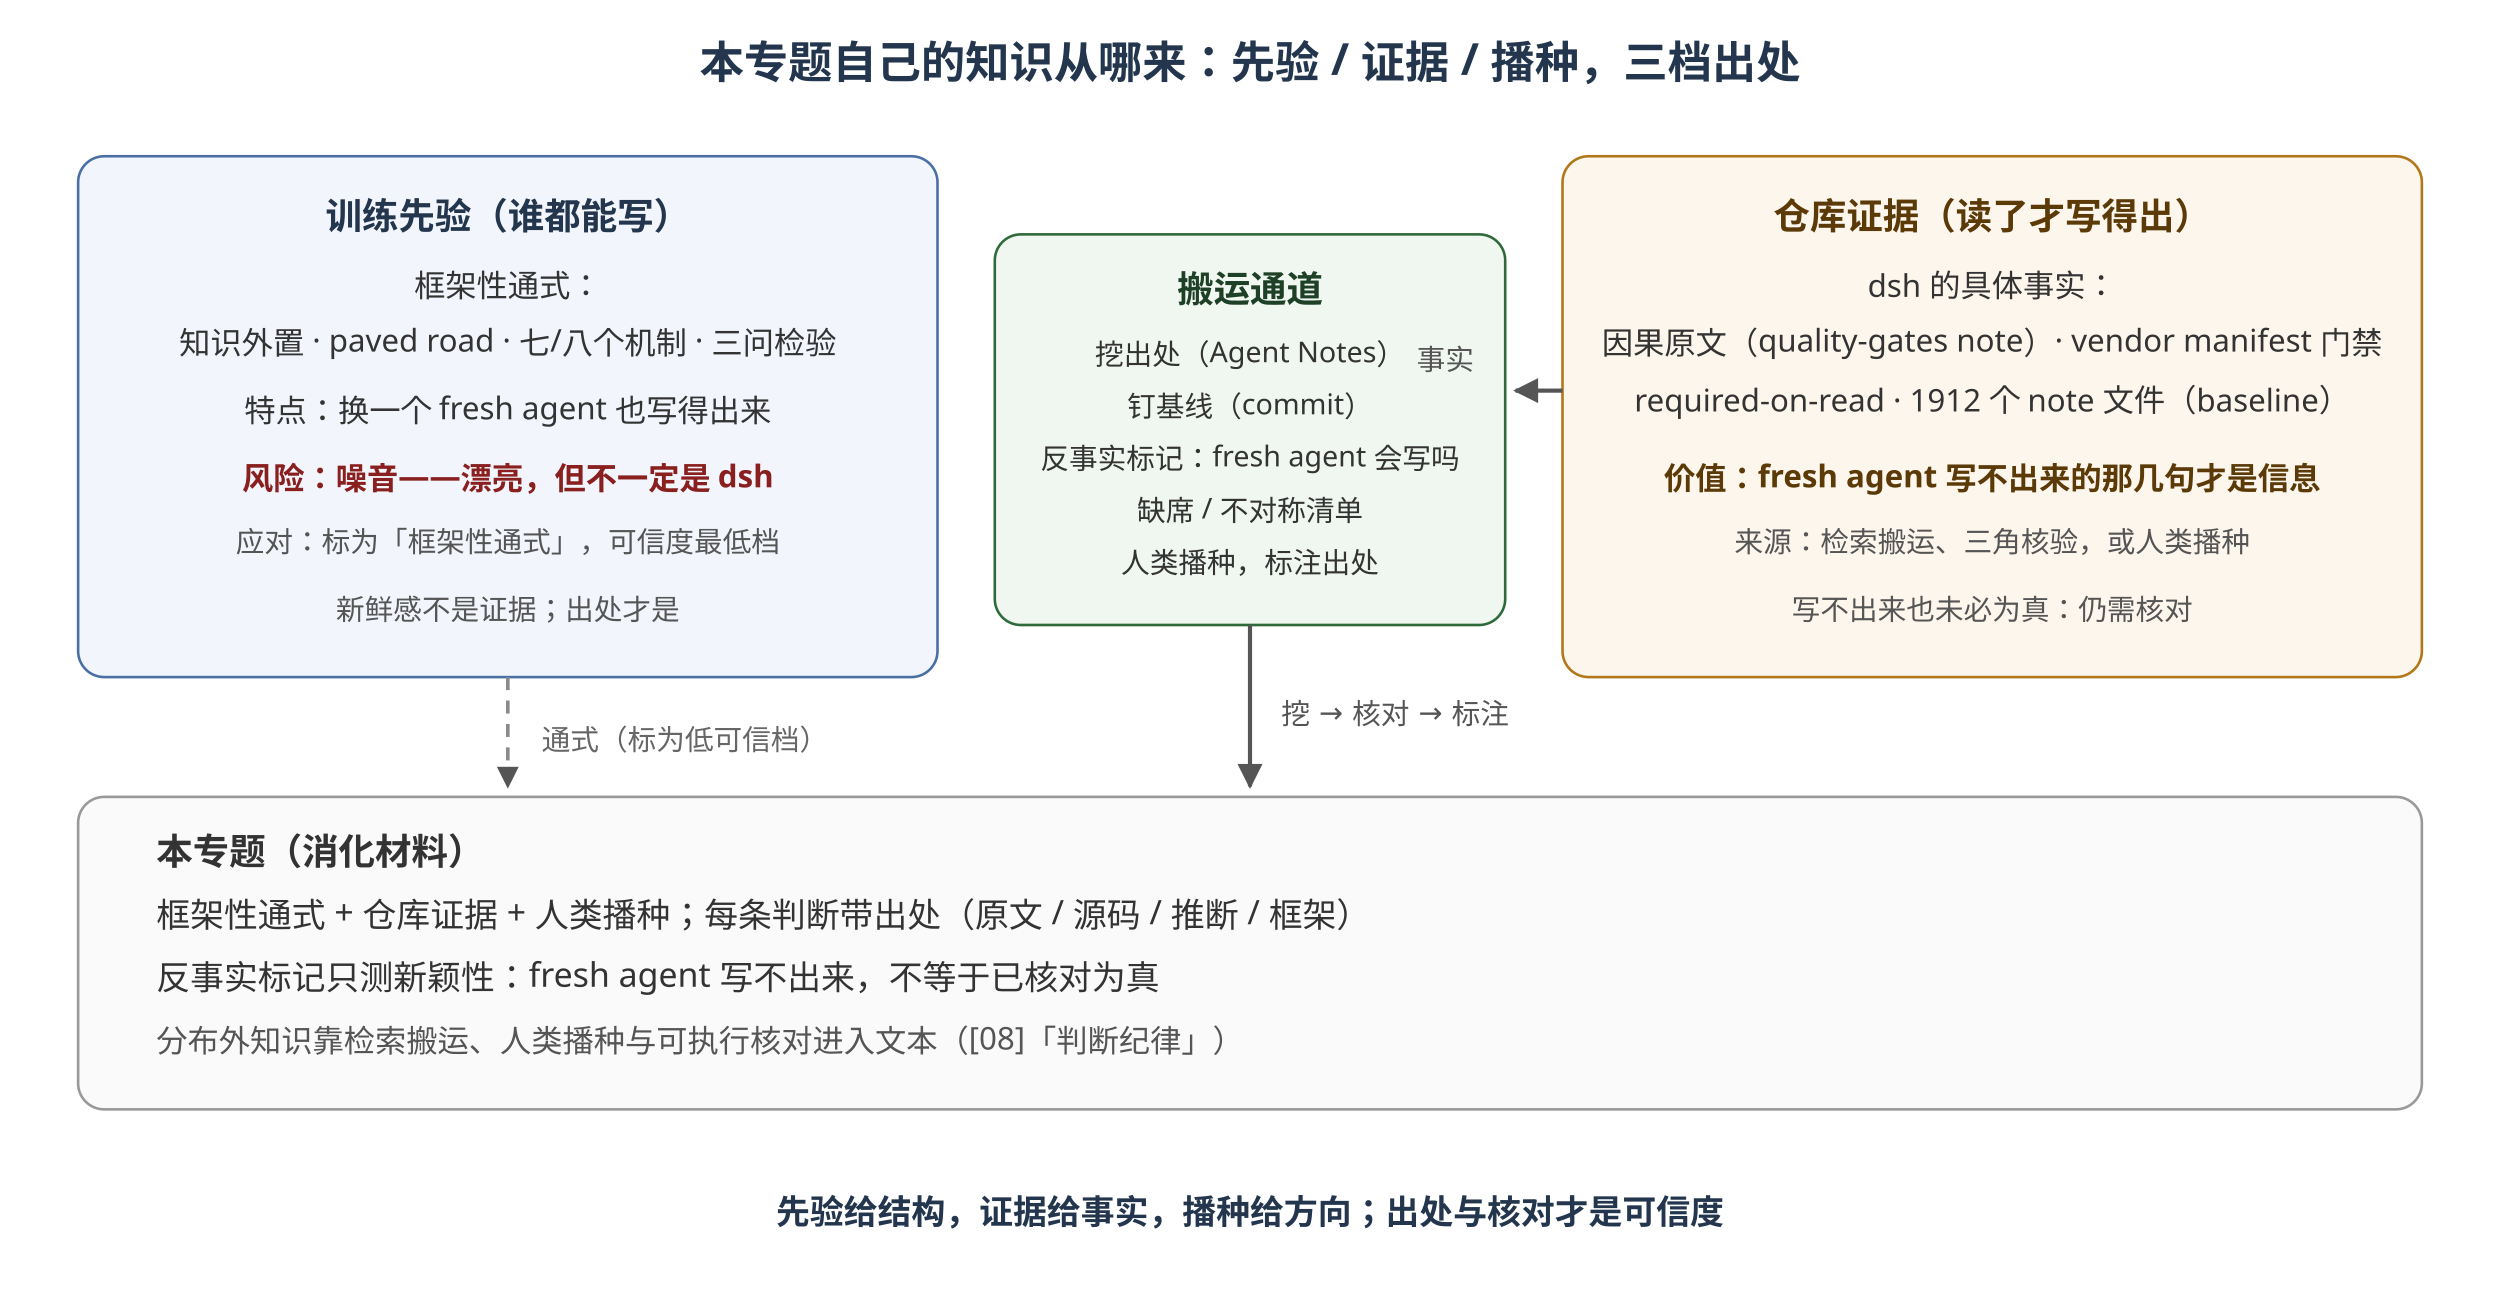
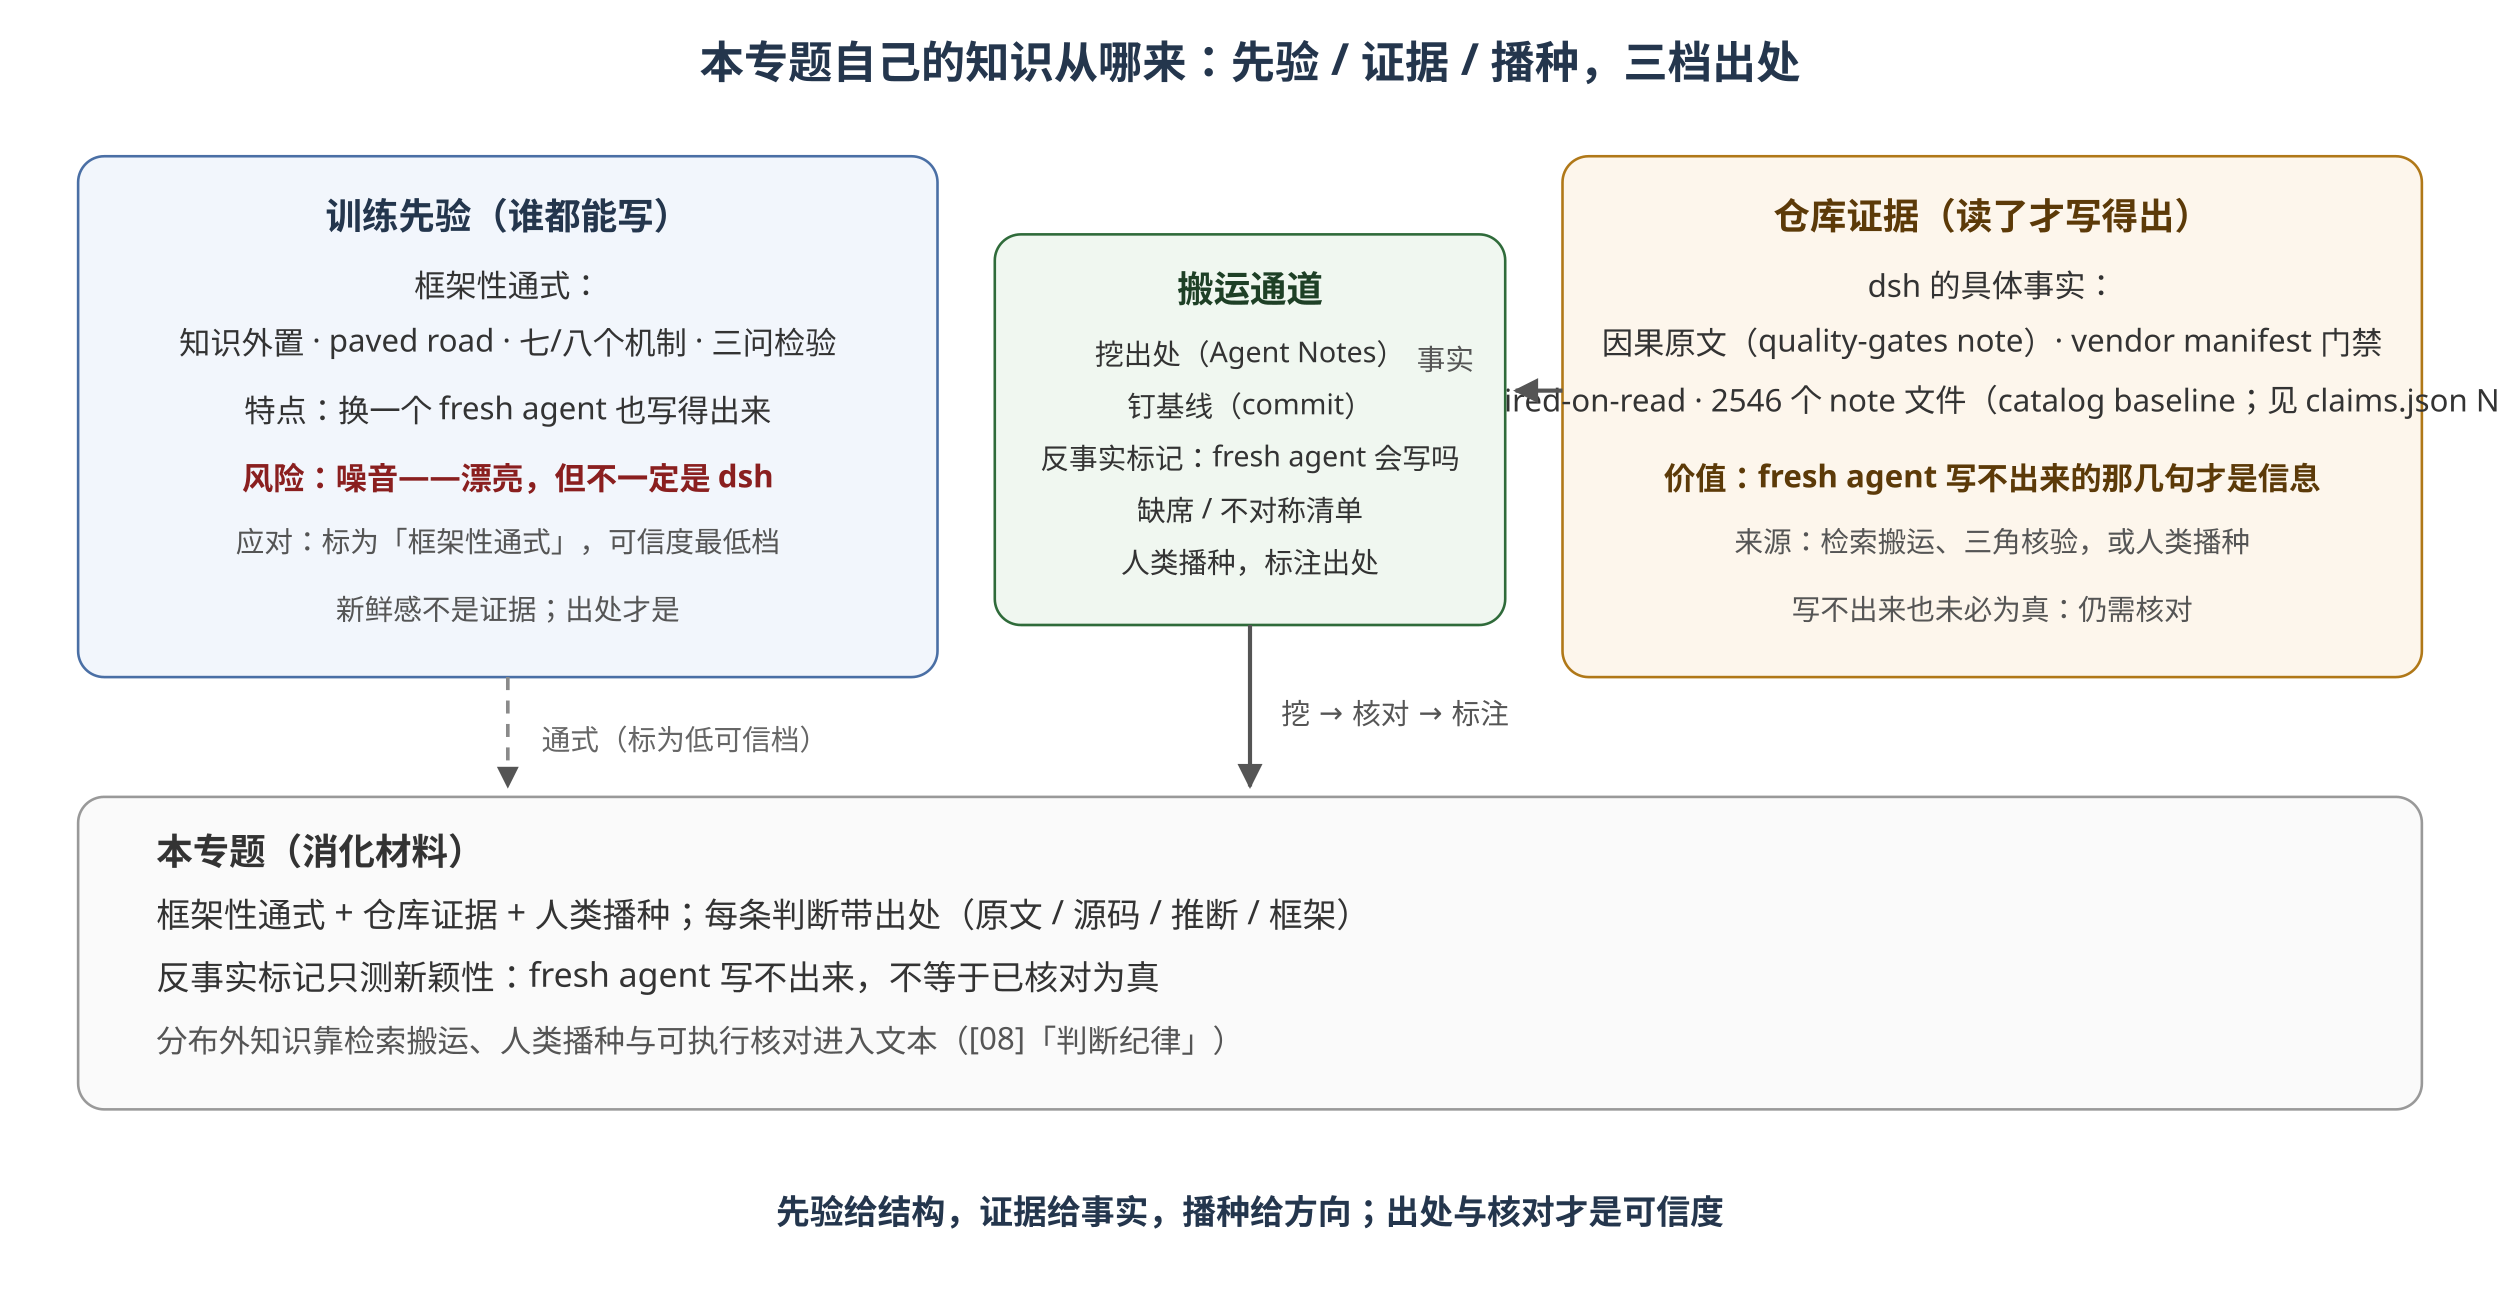
<svg xmlns="http://www.w3.org/2000/svg" width="960" height="500" viewBox="0 0 960 500" font-family="sans-serif">
  <defs>
    <marker id="arrow" viewBox="0 0 10 10" refX="9" refY="5" markerWidth="6" markerHeight="6" orient="auto-start-reverse">
      <path d="M0 0 L10 5 L0 10 z" fill="#555" />
    </marker>
  </defs>
  <text x="480" y="30" text-anchor="middle" font-size="17" font-weight="bold" fill="#24364d">本专题自己的知识从哪来：先验 / 证据 / 播种，三档出处</text>
  <rect x="30" y="60" width="330" height="200" rx="10" fill="#f2f6fc" stroke="#4a6fa5" />
  <text x="195" y="88" text-anchor="middle" font-size="14" font-weight="bold" fill="#24364d">训练先验（谁都能写）</text>
  <text x="195" y="114" text-anchor="middle" font-size="12" fill="#333">框架性通式：</text>
  <text x="195" y="136" text-anchor="middle" font-size="12" fill="#333">知识外置 · paved road · 七/八个机制 · 三问检验</text>
  <text x="195" y="162" text-anchor="middle" font-size="12" fill="#333">特点：换一个 fresh agent 也写得出来</text>
  <text x="195" y="188" text-anchor="middle" font-size="12" font-weight="bold" fill="#8a1f1f">风险：噪音——漂亮，但不一定是 dsh</text>
  <text x="195" y="212" text-anchor="middle" font-size="11" fill="#555">应对：标为「框架性通式」，可信度最低档</text>
  <text x="195" y="238" text-anchor="middle" font-size="11" fill="#555">新鲜感不是证据；出处才是</text>
  <rect x="600" y="60" width="330" height="200" rx="10" fill="#fdf6ec" stroke="#b07818" />
  <text x="765" y="88" text-anchor="middle" font-size="14" font-weight="bold" fill="#5c3a08">仓库证据（读了才写得出）</text>
  <text x="765" y="114" text-anchor="middle" font-size="12" fill="#333">dsh 的具体事实：</text>
  <text x="765" y="136" text-anchor="middle" font-size="12" fill="#333">因果原文（quality-gates note）· vendor manifest 门禁</text>
-   <text x="765" y="158" text-anchor="middle" font-size="12" fill="#333">required-on-read · 1912 个 note 文件（baseline）</text>
+   <text x="765" y="158" text-anchor="middle" font-size="12" fill="#333">required-on-read · 2546 个 note 文件（catalog baseline；见 claims.json N1）</text>
  <text x="765" y="188" text-anchor="middle" font-size="12" font-weight="bold" fill="#5c3a08">价值：fresh agent 写不出来的那几句才是信息</text>
  <text x="765" y="212" text-anchor="middle" font-size="11" fill="#555">来源：检索搬运、三角核验，或人类播种</text>
  <text x="765" y="238" text-anchor="middle" font-size="11" fill="#555">写不出来也未必为真：仍需核对</text>
  <rect x="382" y="90" width="196" height="150" rx="10" fill="#f0f7f0" stroke="#2f6b3a" />
  <text x="480" y="116" text-anchor="middle" font-size="14" font-weight="bold" fill="#1e4026">搬运通道</text>
  <text x="480" y="140" text-anchor="middle" font-size="11" fill="#333">挖出处（Agent Notes）</text>
  <text x="480" y="160" text-anchor="middle" font-size="11" fill="#333">钉基线（commit）</text>
  <text x="480" y="180" text-anchor="middle" font-size="11" fill="#333">反事实标记：fresh agent 会写吗</text>
  <text x="480" y="200" text-anchor="middle" font-size="11" fill="#333">缺席 / 不对称清单</text>
  <text x="480" y="220" text-anchor="middle" font-size="11" fill="#333">人类播种，标注出处</text>
  <line x1="600" y1="150" x2="582" y2="150" stroke="#555" stroke-width="1.6" marker-end="url(#arrow)" />
  <text x="566" y="142" text-anchor="end" font-size="11" fill="#555">事实</text>
  <line x1="480" y1="240" x2="480" y2="302" stroke="#555" stroke-width="1.6" marker-end="url(#arrow)" />
  <text x="492" y="278" font-size="11" fill="#555">挖 → 核对 → 标注</text>
  <line x1="195" y1="260" x2="195" y2="302" stroke="#8a8a8a" stroke-width="1.4" stroke-dasharray="5 4" marker-end="url(#arrow)" />
  <text x="208" y="288" font-size="11" fill="#666">通式（标为低可信档）</text>
  <rect x="30" y="306" width="900" height="120" rx="10" fill="#fafafa" stroke="#999" />
  <text x="60" y="332" font-size="14" font-weight="bold" fill="#333">本专题（消化材料）</text>
  <text x="60" y="356" font-size="13" fill="#333">框架性通式 + 仓库证据 + 人类播种；每条判断带出处（原文 / 源码 / 推断 / 框架）</text>
  <text x="60" y="380" font-size="13" fill="#333">反事实标记只测新颖性：fresh agent 写不出来，不等于已核对为真</text>
  <text x="60" y="404" font-size="12" fill="#555">分布外知识靠检索搬运、人类播种与可执行核对进入文本（[08]「判断纪律」）</text>
  <text x="480" y="470" text-anchor="middle" font-size="13" font-weight="bold" fill="#24364d">先验给结构，证据给事实，播种给方向；出处与核对才是可信度</text>
</svg>
